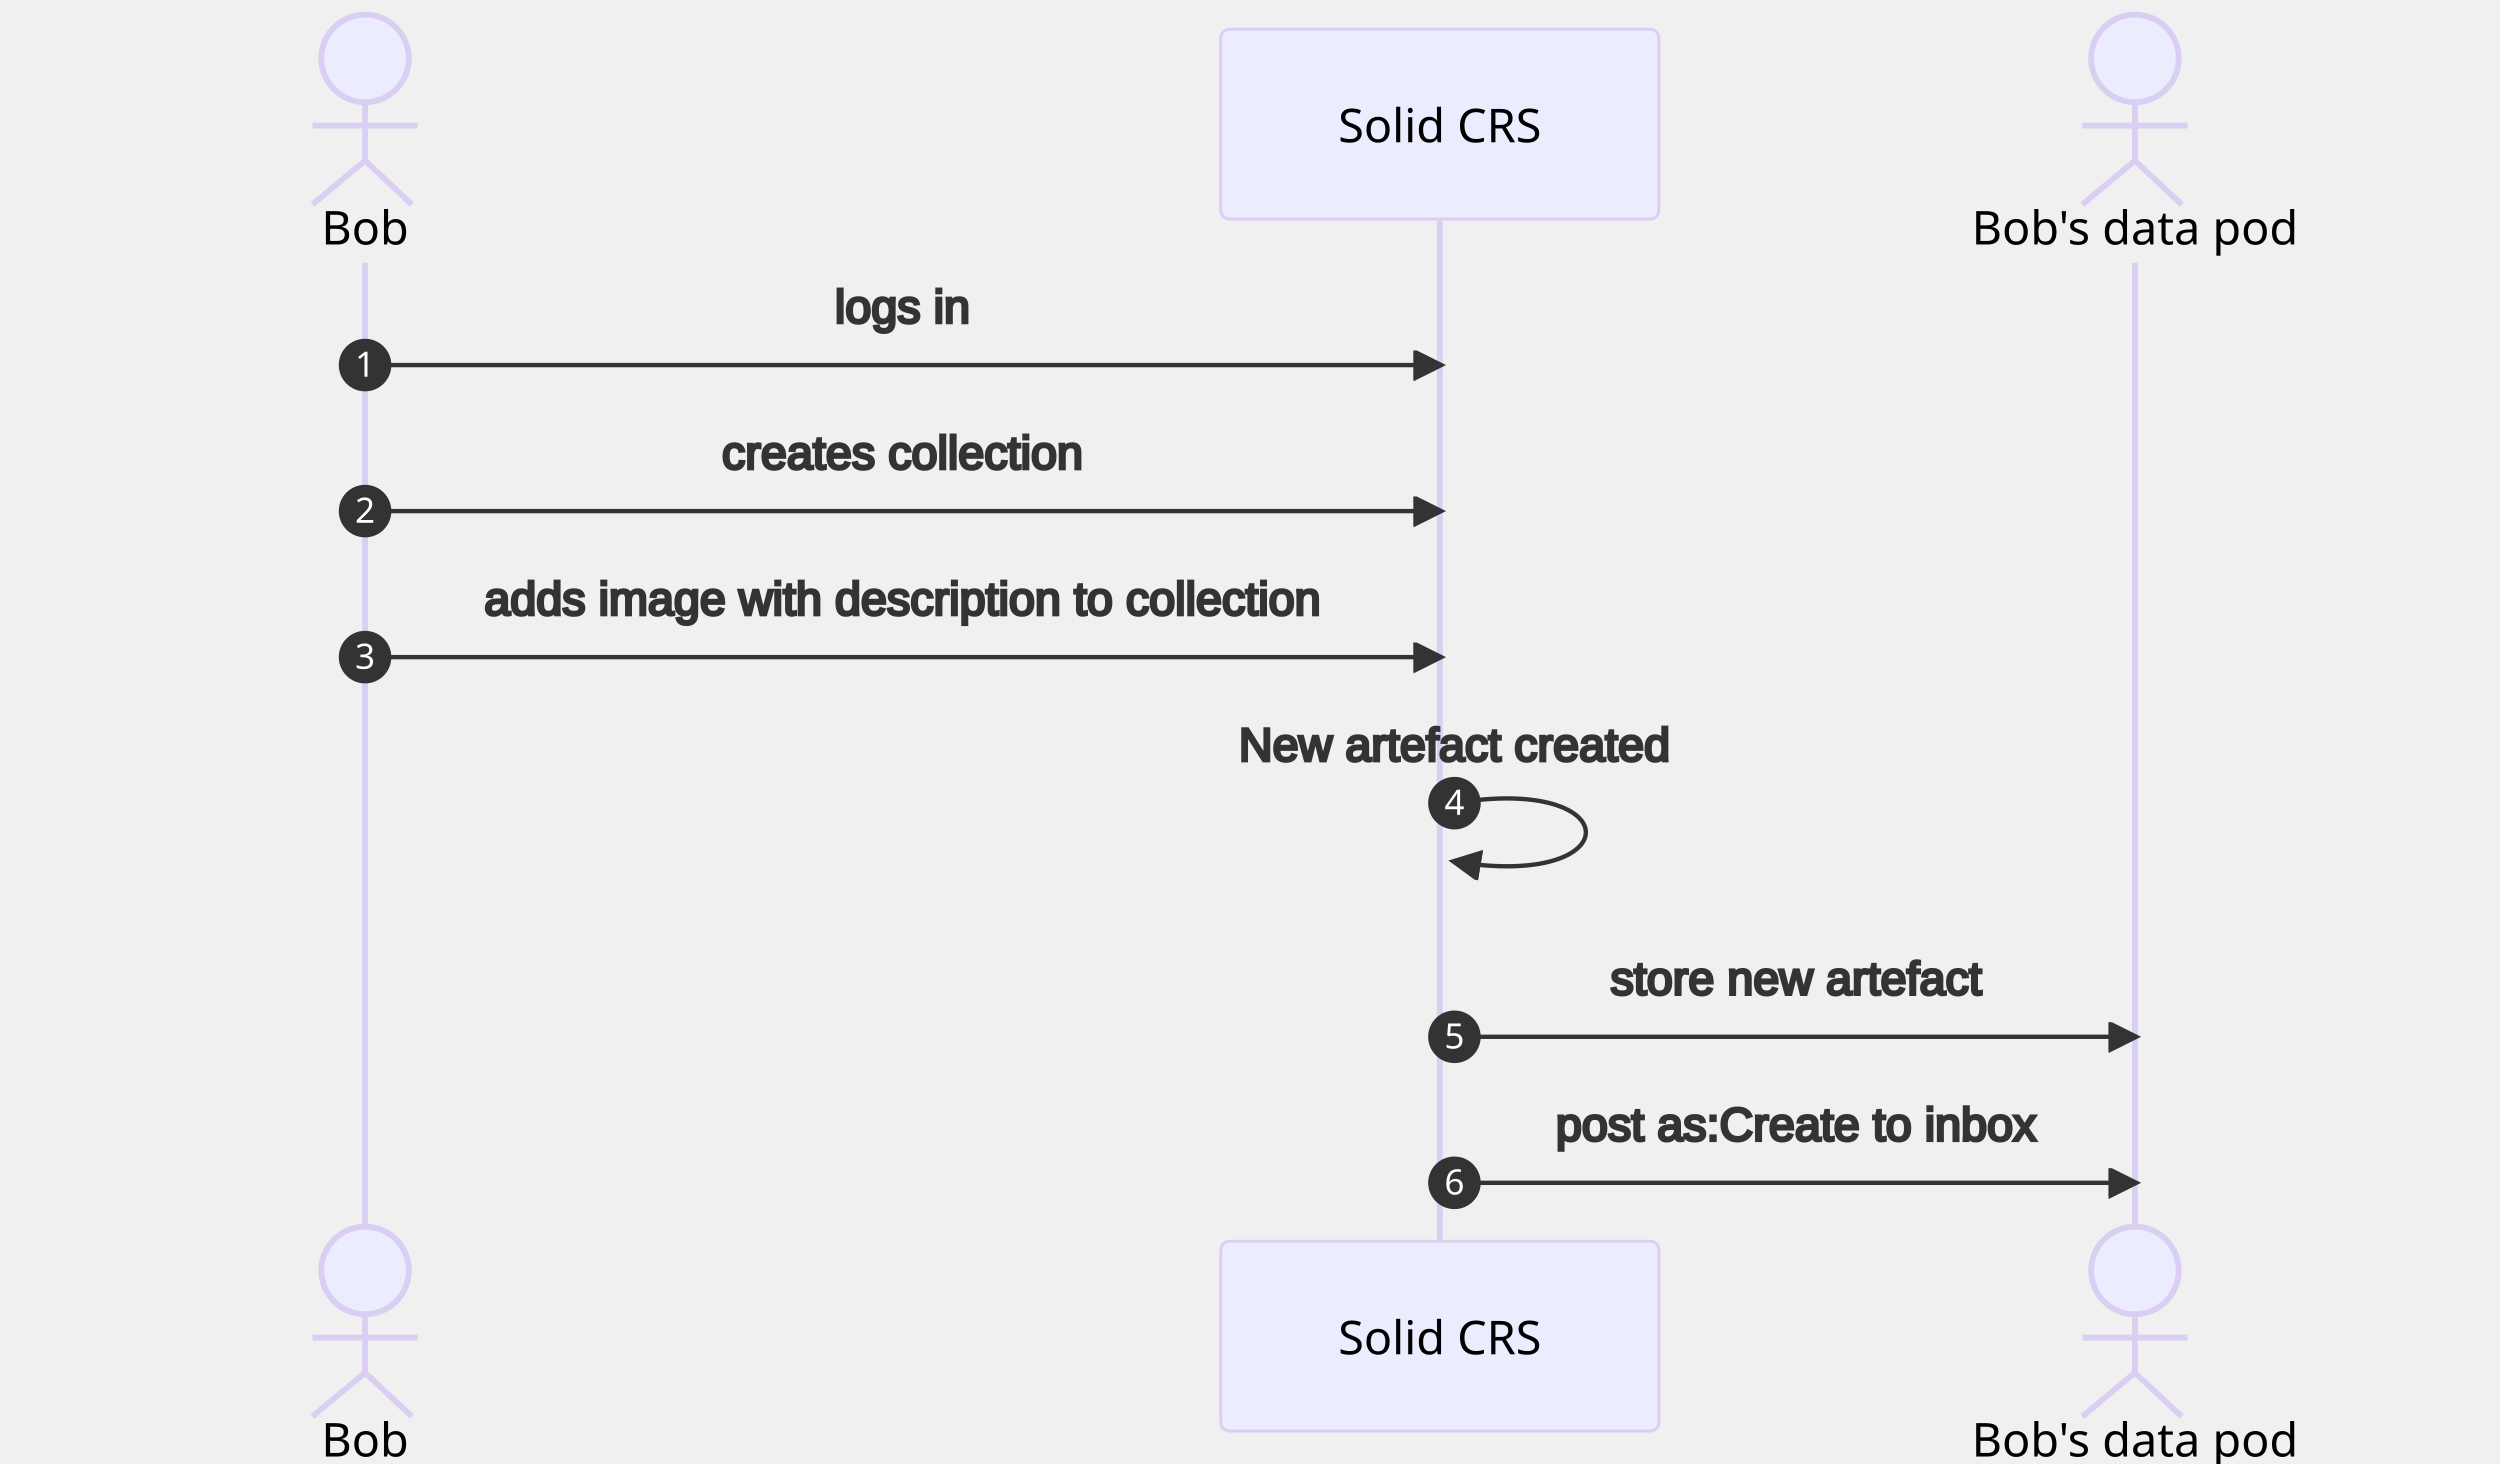
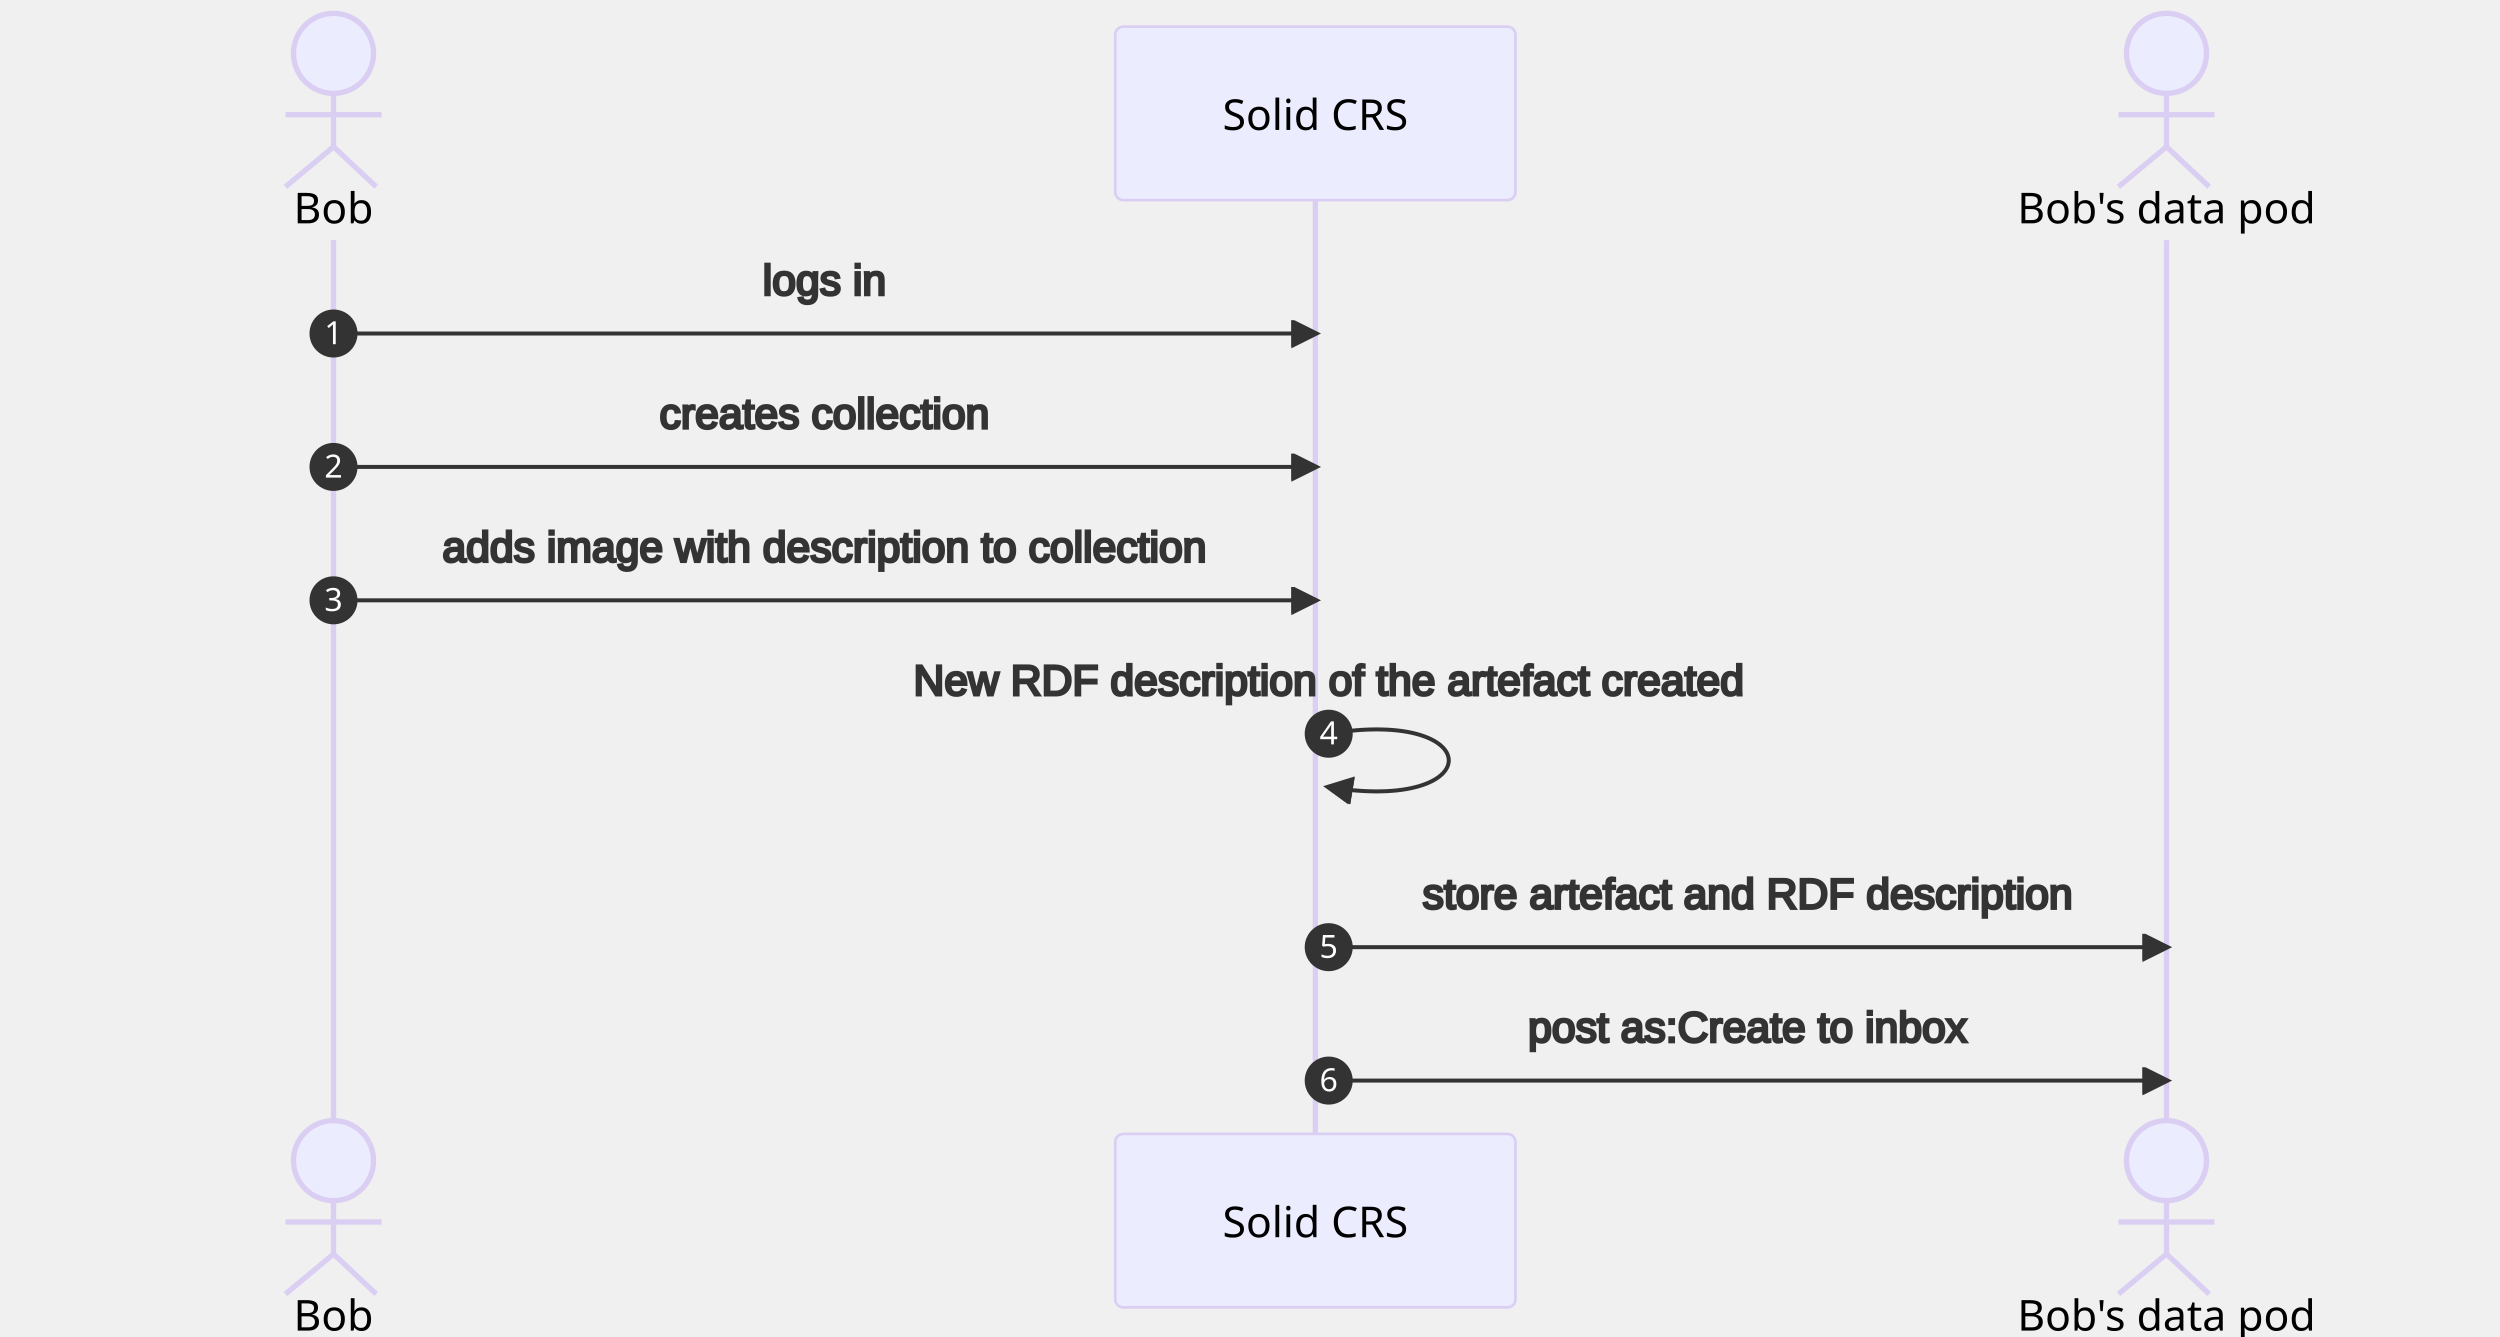
- <svg xmlns="http://www.w3.org/2000/svg" id="graph-div" width="100%" height="501" style="max-width: 856px;" viewBox="-50 -10 856 501">
+ <svg xmlns="http://www.w3.org/2000/svg" id="graph-div" width="100%" height="501" style="max-width: 937px;" viewBox="-50 -10 937 501">
  <style>#graph-div {font-family:"trebuchet ms",verdana,arial,sans-serif;font-size:16px;fill:#333;}#graph-div .error-icon{fill:#552222;}#graph-div .error-text{fill:#552222;stroke:#552222;}#graph-div .edge-thickness-normal{stroke-width:2px;}#graph-div .edge-thickness-thick{stroke-width:3.5px;}#graph-div .edge-pattern-solid{stroke-dasharray:0;}#graph-div .edge-pattern-dashed{stroke-dasharray:3;}#graph-div .edge-pattern-dotted{stroke-dasharray:2;}#graph-div .marker{fill:#333333;stroke:#333333;}#graph-div .marker.cross{stroke:#333333;}#graph-div svg{font-family:"trebuchet ms",verdana,arial,sans-serif;font-size:16px;}#graph-div .actor{stroke:hsl(259.626, 59.777%, 87.902%);fill:#ECECFF;}#graph-div text.actor&gt;tspan{fill:black;stroke:none;}#graph-div .actor-line{stroke:grey;}#graph-div .messageLine0{stroke-width:1.5;stroke-dasharray:none;stroke:#333;}#graph-div .messageLine1{stroke-width:1.5;stroke-dasharray:2,2;stroke:#333;}#graph-div #arrowhead path{fill:#333;stroke:#333;}#graph-div .sequenceNumber{fill:white;}#graph-div #sequencenumber{fill:#333;}#graph-div #crosshead path{fill:#333;stroke:#333;}#graph-div .messageText{fill:#333;stroke:#333;}#graph-div .labelBox{stroke:hsl(259.626, 59.777%, 87.902%);fill:#ECECFF;}#graph-div .labelText,#graph-div .labelText&gt;tspan{fill:black;stroke:none;}#graph-div .loopText,#graph-div .loopText&gt;tspan{fill:black;stroke:none;}#graph-div .loopLine{stroke-width:2px;stroke-dasharray:2,2;stroke:hsl(259.626, 59.777%, 87.902%);fill:hsl(259.626, 59.777%, 87.902%);}#graph-div .note{stroke:#aaaa33;fill:#fff5ad;}#graph-div .noteText,#graph-div .noteText&gt;tspan{fill:black;stroke:none;}#graph-div .activation0{fill:#f4f4f4;stroke:#666;}#graph-div .activation1{fill:#f4f4f4;stroke:#666;}#graph-div .activation2{fill:#f4f4f4;stroke:#666;}#graph-div .actorPopupMenu{position:absolute;}#graph-div .actorPopupMenuPanel{position:absolute;fill:#ECECFF;box-shadow:0px 8px 16px 0px rgba(0,0,0,0.2);filter:drop-shadow(3px 5px 2px rgb(0 0 0 / 0.4));}#graph-div .actor-man line{stroke:hsl(259.626, 59.777%, 87.902%);fill:#ECECFF;}#graph-div .actor-man circle,#graph-div line{stroke:hsl(259.626, 59.777%, 87.902%);fill:#ECECFF;stroke-width:2px;}#graph-div :root{--mermaid-font-family:"trebuchet ms",verdana,arial,sans-serif;}</style>
  <g />
  <defs>
    <symbol id="computer" width="24" height="24">
      <path transform="scale(.5)" d="M2 2v13h20v-13h-20zm18 11h-16v-9h16v9zm-10.228 6l.466-1h3.524l.467 1h-4.457zm14.228 3h-24l2-6h2.104l-1.33 4h18.45l-1.297-4h2.073l2 6zm-5-10h-14v-7h14v7z" />
    </symbol>
  </defs>
  <defs>
    <symbol id="database" fill-rule="evenodd" clip-rule="evenodd">
      <path transform="scale(.5)" d="M12.258.001l.256.004.255.005.253.008.251.01.249.012.247.015.246.016.242.019.241.02.239.023.236.024.233.027.231.028.229.031.225.032.223.034.22.036.217.038.214.04.211.041.208.043.205.045.201.046.198.048.194.05.191.051.187.053.183.054.18.056.175.057.172.059.168.06.163.061.16.063.155.064.15.066.074.033.073.033.071.034.07.034.069.035.068.035.067.035.066.035.064.036.064.036.062.036.06.036.06.037.058.037.058.037.055.038.055.038.053.038.052.038.051.039.05.039.048.039.047.039.045.04.044.04.043.04.041.04.04.041.039.041.037.041.036.041.034.041.033.042.032.042.03.042.029.042.027.042.026.043.024.043.023.043.021.043.02.043.018.044.017.043.015.044.013.044.012.044.011.045.009.044.007.045.006.045.004.045.002.045.001.045v17l-.001.045-.002.045-.004.045-.006.045-.007.045-.009.044-.011.045-.012.044-.013.044-.015.044-.017.043-.018.044-.02.043-.021.043-.023.043-.024.043-.026.043-.027.042-.029.042-.03.042-.032.042-.033.042-.034.041-.036.041-.037.041-.039.041-.04.041-.041.04-.043.04-.044.04-.045.04-.047.039-.048.039-.05.039-.051.039-.052.038-.053.038-.055.038-.055.038-.058.037-.058.037-.06.037-.06.036-.062.036-.064.036-.064.036-.066.035-.067.035-.068.035-.069.035-.07.034-.071.034-.073.033-.074.033-.15.066-.155.064-.16.063-.163.061-.168.06-.172.059-.175.057-.18.056-.183.054-.187.053-.191.051-.194.05-.198.048-.201.046-.205.045-.208.043-.211.041-.214.04-.217.038-.22.036-.223.034-.225.032-.229.031-.231.028-.233.027-.236.024-.239.023-.241.02-.242.019-.246.016-.247.015-.249.012-.251.01-.253.008-.255.005-.256.004-.258.001-.258-.001-.256-.004-.255-.005-.253-.008-.251-.01-.249-.012-.247-.015-.245-.016-.243-.019-.241-.02-.238-.023-.236-.024-.234-.027-.231-.028-.228-.031-.226-.032-.223-.034-.22-.036-.217-.038-.214-.04-.211-.041-.208-.043-.204-.045-.201-.046-.198-.048-.195-.05-.19-.051-.187-.053-.184-.054-.179-.056-.176-.057-.172-.059-.167-.06-.164-.061-.159-.063-.155-.064-.151-.066-.074-.033-.072-.033-.072-.034-.07-.034-.069-.035-.068-.035-.067-.035-.066-.035-.064-.036-.063-.036-.062-.036-.061-.036-.06-.037-.058-.037-.057-.037-.056-.038-.055-.038-.053-.038-.052-.038-.051-.039-.049-.039-.049-.039-.046-.039-.046-.04-.044-.04-.043-.04-.041-.04-.04-.041-.039-.041-.037-.041-.036-.041-.034-.041-.033-.042-.032-.042-.03-.042-.029-.042-.027-.042-.026-.043-.024-.043-.023-.043-.021-.043-.02-.043-.018-.044-.017-.043-.015-.044-.013-.044-.012-.044-.011-.045-.009-.044-.007-.045-.006-.045-.004-.045-.002-.045-.001-.045v-17l.001-.045.002-.045.004-.045.006-.045.007-.045.009-.044.011-.045.012-.044.013-.044.015-.044.017-.043.018-.044.02-.043.021-.043.023-.043.024-.043.026-.043.027-.042.029-.042.03-.042.032-.042.033-.042.034-.041.036-.041.037-.041.039-.041.04-.041.041-.04.043-.04.044-.04.046-.04.046-.039.049-.039.049-.039.051-.039.052-.038.053-.038.055-.038.056-.038.057-.037.058-.037.06-.037.061-.036.062-.036.063-.036.064-.036.066-.035.067-.035.068-.035.069-.035.07-.034.072-.034.072-.033.074-.033.151-.066.155-.064.159-.063.164-.061.167-.06.172-.059.176-.057.179-.056.184-.054.187-.053.19-.051.195-.05.198-.048.201-.046.204-.045.208-.043.211-.041.214-.04.217-.038.22-.036.223-.034.226-.032.228-.031.231-.028.234-.027.236-.024.238-.023.241-.02.243-.019.245-.016.247-.015.249-.012.251-.01.253-.008.255-.005.256-.004.258-.001.258.001zm-9.258 20.499v.01l.001.021.003.021.004.022.005.021.006.022.007.022.009.023.01.022.011.023.012.023.013.023.015.023.016.024.017.023.018.024.019.024.021.024.022.025.023.024.024.025.052.049.056.05.061.051.066.051.07.051.075.051.079.052.084.052.088.052.092.052.097.052.102.051.105.052.11.052.114.051.119.051.123.051.127.05.131.05.135.05.139.048.144.049.147.047.152.047.155.047.16.045.163.045.167.043.171.043.176.041.178.041.183.039.187.039.19.037.194.035.197.035.202.033.204.031.209.03.212.029.216.027.219.025.222.024.226.021.23.02.233.018.236.016.24.015.243.012.246.01.249.008.253.005.256.004.259.001.26-.001.257-.004.254-.005.25-.008.247-.011.244-.012.241-.014.237-.016.233-.018.231-.021.226-.021.224-.024.22-.026.216-.027.212-.028.21-.031.205-.031.202-.034.198-.034.194-.036.191-.037.187-.039.183-.04.179-.04.175-.042.172-.043.168-.044.163-.045.16-.046.155-.046.152-.047.148-.048.143-.049.139-.049.136-.05.131-.05.126-.05.123-.051.118-.052.114-.051.11-.052.106-.052.101-.052.096-.052.092-.052.088-.053.083-.051.079-.052.074-.052.07-.051.065-.051.06-.051.056-.05.051-.05.023-.024.023-.025.021-.024.02-.024.019-.024.018-.024.017-.024.015-.023.014-.024.013-.023.012-.023.01-.023.01-.022.008-.022.006-.022.006-.022.004-.022.004-.021.001-.021.001-.021v-4.127l-.077.055-.08.053-.083.054-.085.053-.087.052-.09.052-.093.051-.095.05-.097.05-.1.049-.102.049-.105.048-.106.047-.109.047-.111.046-.114.045-.115.045-.118.044-.12.043-.122.042-.124.042-.126.041-.128.04-.13.04-.132.038-.134.038-.135.037-.138.037-.139.035-.142.035-.143.034-.144.033-.147.032-.148.031-.15.03-.151.03-.153.029-.154.027-.156.027-.158.026-.159.025-.161.024-.162.023-.163.022-.165.021-.166.02-.167.019-.169.018-.169.017-.171.016-.173.015-.173.014-.175.013-.175.012-.177.011-.178.01-.179.008-.179.008-.181.006-.182.005-.182.004-.184.003-.184.002h-.37l-.184-.002-.184-.003-.182-.004-.182-.005-.181-.006-.179-.008-.179-.008-.178-.01-.176-.011-.176-.012-.175-.013-.173-.014-.172-.015-.171-.016-.17-.017-.169-.018-.167-.019-.166-.02-.165-.021-.163-.022-.162-.023-.161-.024-.159-.025-.157-.026-.156-.027-.155-.027-.153-.029-.151-.03-.15-.03-.148-.031-.146-.032-.145-.033-.143-.034-.141-.035-.14-.035-.137-.037-.136-.037-.134-.038-.132-.038-.13-.04-.128-.04-.126-.041-.124-.042-.122-.042-.12-.044-.117-.043-.116-.045-.113-.045-.112-.046-.109-.047-.106-.047-.105-.048-.102-.049-.1-.049-.097-.05-.095-.05-.093-.052-.09-.051-.087-.052-.085-.053-.083-.054-.08-.054-.077-.054v4.127zm0-5.654v.011l.001.021.003.021.004.021.005.022.006.022.007.022.009.022.01.022.011.023.012.023.013.023.015.024.016.023.017.024.018.024.019.024.021.024.022.024.023.025.024.024.052.05.056.05.061.05.066.051.07.051.075.052.079.051.084.052.088.052.092.052.097.052.102.052.105.052.11.051.114.051.119.052.123.05.127.051.131.05.135.049.139.049.144.048.147.048.152.047.155.046.16.045.163.045.167.044.171.042.176.042.178.04.183.04.187.038.19.037.194.036.197.034.202.033.204.032.209.03.212.028.216.027.219.025.222.024.226.022.23.02.233.018.236.016.24.014.243.012.246.01.249.008.253.006.256.003.259.001.26-.001.257-.003.254-.006.25-.008.247-.01.244-.012.241-.015.237-.016.233-.018.231-.02.226-.022.224-.024.22-.025.216-.027.212-.029.21-.03.205-.032.202-.033.198-.035.194-.036.191-.037.187-.039.183-.039.179-.041.175-.042.172-.043.168-.044.163-.045.16-.045.155-.047.152-.047.148-.048.143-.048.139-.05.136-.049.131-.05.126-.051.123-.051.118-.051.114-.052.11-.052.106-.052.101-.052.096-.052.092-.052.088-.052.083-.052.079-.052.074-.051.07-.052.065-.051.06-.05.056-.051.051-.049.023-.025.023-.024.021-.025.02-.024.019-.024.018-.024.017-.024.015-.023.014-.023.013-.024.012-.022.01-.023.01-.023.008-.022.006-.022.006-.022.004-.021.004-.022.001-.021.001-.021v-4.139l-.077.054-.08.054-.083.054-.085.052-.087.053-.09.051-.093.051-.095.051-.097.05-.1.049-.102.049-.105.048-.106.047-.109.047-.111.046-.114.045-.115.044-.118.044-.12.044-.122.042-.124.042-.126.041-.128.04-.13.039-.132.039-.134.038-.135.037-.138.036-.139.036-.142.035-.143.033-.144.033-.147.033-.148.031-.15.03-.151.03-.153.028-.154.028-.156.027-.158.026-.159.025-.161.024-.162.023-.163.022-.165.021-.166.02-.167.019-.169.018-.169.017-.171.016-.173.015-.173.014-.175.013-.175.012-.177.011-.178.009-.179.009-.179.007-.181.007-.182.005-.182.004-.184.003-.184.002h-.37l-.184-.002-.184-.003-.182-.004-.182-.005-.181-.007-.179-.007-.179-.009-.178-.009-.176-.011-.176-.012-.175-.013-.173-.014-.172-.015-.171-.016-.17-.017-.169-.018-.167-.019-.166-.02-.165-.021-.163-.022-.162-.023-.161-.024-.159-.025-.157-.026-.156-.027-.155-.028-.153-.028-.151-.03-.15-.03-.148-.031-.146-.033-.145-.033-.143-.033-.141-.035-.14-.036-.137-.036-.136-.037-.134-.038-.132-.039-.13-.039-.128-.04-.126-.041-.124-.042-.122-.043-.12-.043-.117-.044-.116-.044-.113-.046-.112-.046-.109-.046-.106-.047-.105-.048-.102-.049-.1-.049-.097-.05-.095-.051-.093-.051-.09-.051-.087-.053-.085-.052-.083-.054-.08-.054-.077-.054v4.139zm0-5.666v.011l.001.02.003.022.004.021.005.022.006.021.007.022.009.023.01.022.011.023.012.023.013.023.015.023.016.024.017.024.018.023.019.024.021.025.022.024.023.024.024.025.052.05.056.05.061.05.066.051.07.051.075.052.079.051.084.052.088.052.092.052.097.052.102.052.105.051.11.052.114.051.119.051.123.051.127.05.131.05.135.05.139.049.144.048.147.048.152.047.155.046.16.045.163.045.167.043.171.043.176.042.178.04.183.04.187.038.19.037.194.036.197.034.202.033.204.032.209.03.212.028.216.027.219.025.222.024.226.021.23.02.233.018.236.017.24.014.243.012.246.01.249.008.253.006.256.003.259.001.26-.001.257-.003.254-.006.25-.008.247-.01.244-.013.241-.014.237-.016.233-.018.231-.02.226-.022.224-.024.22-.025.216-.027.212-.029.21-.03.205-.032.202-.033.198-.035.194-.036.191-.037.187-.039.183-.039.179-.041.175-.042.172-.043.168-.044.163-.045.16-.045.155-.047.152-.047.148-.048.143-.049.139-.049.136-.049.131-.051.126-.05.123-.051.118-.052.114-.051.11-.052.106-.052.101-.052.096-.052.092-.052.088-.052.083-.052.079-.052.074-.052.07-.051.065-.051.06-.051.056-.05.051-.049.023-.025.023-.025.021-.024.02-.024.019-.024.018-.024.017-.024.015-.023.014-.024.013-.023.012-.023.01-.022.01-.023.008-.022.006-.022.006-.022.004-.022.004-.021.001-.021.001-.021v-4.153l-.077.054-.08.054-.083.053-.085.053-.087.053-.09.051-.093.051-.095.051-.097.05-.1.049-.102.048-.105.048-.106.048-.109.046-.111.046-.114.046-.115.044-.118.044-.12.043-.122.043-.124.042-.126.041-.128.04-.13.039-.132.039-.134.038-.135.037-.138.036-.139.036-.142.034-.143.034-.144.033-.147.032-.148.032-.15.03-.151.03-.153.028-.154.028-.156.027-.158.026-.159.024-.161.024-.162.023-.163.023-.165.021-.166.02-.167.019-.169.018-.169.017-.171.016-.173.015-.173.014-.175.013-.175.012-.177.01-.178.01-.179.009-.179.007-.181.006-.182.006-.182.004-.184.003-.184.001-.185.001-.185-.001-.184-.001-.184-.003-.182-.004-.182-.006-.181-.006-.179-.007-.179-.009-.178-.01-.176-.01-.176-.012-.175-.013-.173-.014-.172-.015-.171-.016-.17-.017-.169-.018-.167-.019-.166-.02-.165-.021-.163-.023-.162-.023-.161-.024-.159-.024-.157-.026-.156-.027-.155-.028-.153-.028-.151-.03-.15-.03-.148-.032-.146-.032-.145-.033-.143-.034-.141-.034-.14-.036-.137-.036-.136-.037-.134-.038-.132-.039-.13-.039-.128-.041-.126-.041-.124-.041-.122-.043-.12-.043-.117-.044-.116-.044-.113-.046-.112-.046-.109-.046-.106-.048-.105-.048-.102-.048-.1-.05-.097-.049-.095-.051-.093-.051-.09-.052-.087-.052-.085-.053-.083-.053-.08-.054-.077-.054v4.153zm8.74-8.179l-.257.004-.254.005-.25.008-.247.011-.244.012-.241.014-.237.016-.233.018-.231.021-.226.022-.224.023-.22.026-.216.027-.212.028-.21.031-.205.032-.202.033-.198.034-.194.036-.191.038-.187.038-.183.04-.179.041-.175.042-.172.043-.168.043-.163.045-.16.046-.155.046-.152.048-.148.048-.143.048-.139.049-.136.05-.131.05-.126.051-.123.051-.118.051-.114.052-.11.052-.106.052-.101.052-.096.052-.092.052-.088.052-.083.052-.079.052-.074.051-.07.052-.065.051-.06.05-.056.05-.051.05-.023.025-.023.024-.021.024-.02.025-.019.024-.018.024-.017.023-.015.024-.014.023-.013.023-.012.023-.01.023-.01.022-.008.022-.006.023-.006.021-.004.022-.004.021-.001.021-.001.021.001.021.001.021.004.021.004.022.006.021.006.023.008.022.01.022.01.023.012.023.013.023.014.023.015.024.017.023.018.024.019.024.02.025.021.024.023.024.023.025.051.05.056.05.06.05.065.051.07.052.074.051.079.052.083.052.088.052.092.052.096.052.101.052.106.052.11.052.114.052.118.051.123.051.126.051.131.05.136.05.139.049.143.048.148.048.152.048.155.046.16.046.163.045.168.043.172.043.175.042.179.041.183.04.187.038.191.038.194.036.198.034.202.033.205.032.21.031.212.028.216.027.22.026.224.023.226.022.231.021.233.018.237.016.241.014.244.012.247.011.25.008.254.005.257.004.26.001.26-.001.257-.004.254-.005.25-.008.247-.011.244-.012.241-.014.237-.016.233-.018.231-.021.226-.022.224-.023.22-.026.216-.027.212-.028.21-.031.205-.032.202-.033.198-.034.194-.036.191-.038.187-.038.183-.04.179-.041.175-.042.172-.043.168-.043.163-.045.16-.046.155-.046.152-.048.148-.048.143-.048.139-.049.136-.05.131-.05.126-.051.123-.051.118-.051.114-.052.11-.052.106-.052.101-.052.096-.052.092-.052.088-.052.083-.052.079-.052.074-.051.07-.052.065-.051.06-.05.056-.05.051-.05.023-.025.023-.024.021-.024.02-.025.019-.024.018-.024.017-.023.015-.024.014-.023.013-.023.012-.023.01-.023.01-.022.008-.022.006-.023.006-.021.004-.022.004-.021.001-.021.001-.021-.001-.021-.001-.021-.004-.021-.004-.022-.006-.021-.006-.023-.008-.022-.01-.022-.01-.023-.012-.023-.013-.023-.014-.023-.015-.024-.017-.023-.018-.024-.019-.024-.02-.025-.021-.024-.023-.024-.023-.025-.051-.05-.056-.05-.06-.05-.065-.051-.07-.052-.074-.051-.079-.052-.083-.052-.088-.052-.092-.052-.096-.052-.101-.052-.106-.052-.11-.052-.114-.052-.118-.051-.123-.051-.126-.051-.131-.05-.136-.05-.139-.049-.143-.048-.148-.048-.152-.048-.155-.046-.16-.046-.163-.045-.168-.043-.172-.043-.175-.042-.179-.041-.183-.04-.187-.038-.191-.038-.194-.036-.198-.034-.202-.033-.205-.032-.21-.031-.212-.028-.216-.027-.22-.026-.224-.023-.226-.022-.231-.021-.233-.018-.237-.016-.241-.014-.244-.012-.247-.011-.25-.008-.254-.005-.257-.004-.26-.001-.26.001z" />
    </symbol>
  </defs>
  <defs>
    <symbol id="clock" width="24" height="24">
      <path transform="scale(.5)" d="M12 2c5.514 0 10 4.486 10 10s-4.486 10-10 10-10-4.486-10-10 4.486-10 10-10zm0-2c-6.627 0-12 5.373-12 12s5.373 12 12 12 12-5.373 12-12-5.373-12-12-12zm5.848 12.459c.202.038.202.333.001.372-1.907.361-6.045 1.111-6.547 1.111-.719 0-1.301-.582-1.301-1.301 0-.512.77-5.447 1.125-7.445.034-.192.312-.181.343.014l.985 6.238 5.394 1.011z" />
    </symbol>
  </defs>
-   <line id="actor182" x1="75" y1="80" x2="75" y2="435" class="200" stroke-width="0.5px" stroke="#999" />
+   <line id="actor18" x1="75" y1="80" x2="75" y2="435" class="200" stroke-width="0.5px" stroke="#999" />
  <g class="actor-man">
-     <line id="actor-man-torso182" x1="75" y1="25" x2="75" y2="45" />
-     <line id="actor-man-arms182" x1="57" y1="33" x2="93" y2="33" />
+     <line id="actor-man-torso18" x1="75" y1="25" x2="75" y2="45" />
+     <line id="actor-man-arms18" x1="57" y1="33" x2="93" y2="33" />
    <line x1="57" y1="60" x2="75" y2="45" />
    <line x1="75" y1="45" x2="91" y2="60" />
    <circle cx="75" cy="10" r="15" width="150" height="65" />
    <text x="75" y="67.5" style="text-anchor: middle; font-weight: 400; font-family: &quot;Open-Sans&quot;, &quot;sans-serif&quot;;" dominant-baseline="central" alignment-baseline="central" class="actor">
      <tspan x="75" dy="0">Bob</tspan>
    </text>
  </g>
  <g>
-     <line id="actor183" x1="443" y1="5" x2="443" y2="435" class="200" stroke-width="0.5px" stroke="#999" />
-     <g id="root-183">
+     <line id="actor19" x1="443" y1="5" x2="443" y2="435" class="200" stroke-width="0.5px" stroke="#999" />
+     <g id="root-19">
      <rect x="368" y="0" fill="#eaeaea" stroke="#666" width="150" height="65" rx="3" ry="3" class="actor" />
      <text x="443" y="32.5" style="text-anchor: middle; font-weight: 400; font-family: &quot;Open-Sans&quot;, &quot;sans-serif&quot;;" dominant-baseline="central" alignment-baseline="central" class="actor">
        <tspan x="443" dy="0">Solid CRS</tspan>
      </text>
    </g>
  </g>
-   <line id="actor184" x1="681" y1="80" x2="681" y2="435" class="200" stroke-width="0.5px" stroke="#999" />
+   <line id="actor20" x1="762" y1="80" x2="762" y2="435" class="200" stroke-width="0.5px" stroke="#999" />
  <g class="actor-man">
-     <line id="actor-man-torso184" x1="681" y1="25" x2="681" y2="45" />
-     <line id="actor-man-arms184" x1="663" y1="33" x2="699" y2="33" />
-     <line x1="663" y1="60" x2="681" y2="45" />
-     <line x1="681" y1="45" x2="697" y2="60" />
-     <circle cx="681" cy="10" r="15" width="150" height="65" />
-     <text x="681" y="67.5" style="text-anchor: middle; font-weight: 400; font-family: &quot;Open-Sans&quot;, &quot;sans-serif&quot;;" dominant-baseline="central" alignment-baseline="central" class="actor">
-       <tspan x="681" dy="0">Bob's data pod</tspan>
+     <line id="actor-man-torso20" x1="762" y1="25" x2="762" y2="45" />
+     <line id="actor-man-arms20" x1="744" y1="33" x2="780" y2="33" />
+     <line x1="744" y1="60" x2="762" y2="45" />
+     <line x1="762" y1="45" x2="778" y2="60" />
+     <circle cx="762" cy="10" r="15" width="150" height="65" />
+     <text x="762" y="67.5" style="text-anchor: middle; font-weight: 400; font-family: &quot;Open-Sans&quot;, &quot;sans-serif&quot;;" dominant-baseline="central" alignment-baseline="central" class="actor">
+       <tspan x="762" dy="0">Bob's data pod</tspan>
    </text>
  </g>
  <defs>
    <marker id="arrowhead" refX="9" refY="5" markerUnits="userSpaceOnUse" markerWidth="12" markerHeight="12" orient="auto">
      <path d="M 0 0 L 10 5 L 0 10 z" />
    </marker>
  </defs>
  <defs>
    <marker id="crosshead" markerWidth="15" markerHeight="8" orient="auto" refX="16" refY="4">
      <path fill="black" stroke="#000000" style="stroke-dasharray: 0px, 0px;" stroke-width="1px" d="M 9,2 V 6 L16,4 Z" />
      <path fill="none" stroke="#000000" style="stroke-dasharray: 0px, 0px;" stroke-width="1px" d="M 0,1 L 6,7 M 6,1 L 0,7" />
    </marker>
  </defs>
  <defs>
    <marker id="filled-head" refX="18" refY="7" markerWidth="20" markerHeight="28" orient="auto">
      <path d="M 18,7 L9,13 L14,7 L9,1 Z" />
    </marker>
  </defs>
  <defs>
    <marker id="sequencenumber" refX="15" refY="15" markerWidth="60" markerHeight="40" orient="auto">
      <circle cx="15" cy="15" r="6" />
    </marker>
  </defs>
  <text x="259" y="80" text-anchor="middle" dominant-baseline="middle" alignment-baseline="middle" style="font-family: &quot;trebuchet ms&quot;, verdana, arial, sans-serif; font-weight: 400;" class="messageText" dy="1em">logs in</text>
  <line x1="75" y1="115" x2="443" y2="115" class="messageLine0" stroke-width="2" stroke="none" style="fill: none;" marker-end="url(#arrowhead)" marker-start="url(#sequencenumber)" />
  <text x="75" y="119" font-family="sans-serif" font-size="12px" text-anchor="middle" textLength="16px" class="sequenceNumber">1</text>
  <text x="259" y="130" text-anchor="middle" dominant-baseline="middle" alignment-baseline="middle" style="font-family: &quot;trebuchet ms&quot;, verdana, arial, sans-serif; font-weight: 400;" class="messageText" dy="1em">creates collection</text>
  <line x1="75" y1="165" x2="443" y2="165" class="messageLine0" stroke-width="2" stroke="none" style="fill: none;" marker-end="url(#arrowhead)" marker-start="url(#sequencenumber)" />
  <text x="75" y="169" font-family="sans-serif" font-size="12px" text-anchor="middle" textLength="16px" class="sequenceNumber">2</text>
  <text x="259" y="180" text-anchor="middle" dominant-baseline="middle" alignment-baseline="middle" style="font-family: &quot;trebuchet ms&quot;, verdana, arial, sans-serif; font-weight: 400;" class="messageText" dy="1em">adds image with description to collection</text>
  <line x1="75" y1="215" x2="443" y2="215" class="messageLine0" stroke-width="2" stroke="none" style="fill: none;" marker-end="url(#arrowhead)" marker-start="url(#sequencenumber)" />
  <text x="75" y="219" font-family="sans-serif" font-size="12px" text-anchor="middle" textLength="16px" class="sequenceNumber">3</text>
  <g />
-   <text x="448" y="230" text-anchor="middle" dominant-baseline="middle" alignment-baseline="middle" style="font-family: &quot;trebuchet ms&quot;, verdana, arial, sans-serif; font-weight: 400;" class="messageText" dy="1em">New artefact created</text>
+   <text x="448" y="230" text-anchor="middle" dominant-baseline="middle" alignment-baseline="middle" style="font-family: &quot;trebuchet ms&quot;, verdana, arial, sans-serif; font-weight: 400;" class="messageText" dy="1em">New RDF description of the artefact created</text>
  <path d="M 448,265 C 508,255 508,295 448,285" class="messageLine0" stroke-width="2" stroke="none" style="fill: none;" marker-end="url(#arrowhead)" marker-start="url(#sequencenumber)" />
  <text x="448" y="269" font-family="sans-serif" font-size="12px" text-anchor="middle" textLength="16px" class="sequenceNumber">4</text>
-   <text x="565" y="310" text-anchor="middle" dominant-baseline="middle" alignment-baseline="middle" style="font-family: &quot;trebuchet ms&quot;, verdana, arial, sans-serif; font-weight: 400;" class="messageText" dy="1em">store new artefact</text>
-   <line x1="448" y1="345" x2="681" y2="345" class="messageLine0" stroke-width="2" stroke="none" style="fill: none;" marker-end="url(#arrowhead)" marker-start="url(#sequencenumber)" />
+   <text x="605" y="310" text-anchor="middle" dominant-baseline="middle" alignment-baseline="middle" style="font-family: &quot;trebuchet ms&quot;, verdana, arial, sans-serif; font-weight: 400;" class="messageText" dy="1em">store artefact and RDF description</text>
+   <line x1="448" y1="345" x2="762" y2="345" class="messageLine0" stroke-width="2" stroke="none" style="fill: none;" marker-end="url(#arrowhead)" marker-start="url(#sequencenumber)" />
  <text x="448" y="349" font-family="sans-serif" font-size="12px" text-anchor="middle" textLength="16px" class="sequenceNumber">5</text>
-   <text x="565" y="360" text-anchor="middle" dominant-baseline="middle" alignment-baseline="middle" style="font-family: &quot;trebuchet ms&quot;, verdana, arial, sans-serif; font-weight: 400;" class="messageText" dy="1em">post as:Create to inbox</text>
-   <line x1="448" y1="395" x2="681" y2="395" class="messageLine0" stroke-width="2" stroke="none" style="fill: none;" marker-end="url(#arrowhead)" marker-start="url(#sequencenumber)" />
+   <text x="605" y="360" text-anchor="middle" dominant-baseline="middle" alignment-baseline="middle" style="font-family: &quot;trebuchet ms&quot;, verdana, arial, sans-serif; font-weight: 400;" class="messageText" dy="1em">post as:Create to inbox</text>
+   <line x1="448" y1="395" x2="762" y2="395" class="messageLine0" stroke-width="2" stroke="none" style="fill: none;" marker-end="url(#arrowhead)" marker-start="url(#sequencenumber)" />
  <text x="448" y="399" font-family="sans-serif" font-size="12px" text-anchor="middle" textLength="16px" class="sequenceNumber">6</text>
  <g class="actor-man">
-     <line id="actor-man-torso184" x1="75" y1="440" x2="75" y2="460" />
-     <line id="actor-man-arms184" x1="57" y1="448" x2="93" y2="448" />
+     <line id="actor-man-torso20" x1="75" y1="440" x2="75" y2="460" />
+     <line id="actor-man-arms20" x1="57" y1="448" x2="93" y2="448" />
    <line x1="57" y1="475" x2="75" y2="460" />
    <line x1="75" y1="460" x2="91" y2="475" />
    <circle cx="75" cy="425" r="15" width="150" height="65" />
    <text x="75" y="482.5" style="text-anchor: middle; font-weight: 400; font-family: &quot;Open-Sans&quot;, &quot;sans-serif&quot;;" dominant-baseline="central" alignment-baseline="central" class="actor">
      <tspan x="75" dy="0">Bob</tspan>
    </text>
  </g>
  <g>
    <rect x="368" y="415" fill="#eaeaea" stroke="#666" width="150" height="65" rx="3" ry="3" class="actor" />
    <text x="443" y="447.5" style="text-anchor: middle; font-weight: 400; font-family: &quot;Open-Sans&quot;, &quot;sans-serif&quot;;" dominant-baseline="central" alignment-baseline="central" class="actor">
      <tspan x="443" dy="0">Solid CRS</tspan>
    </text>
  </g>
  <g class="actor-man">
-     <line id="actor-man-torso184" x1="681" y1="440" x2="681" y2="460" />
-     <line id="actor-man-arms184" x1="663" y1="448" x2="699" y2="448" />
-     <line x1="663" y1="475" x2="681" y2="460" />
-     <line x1="681" y1="460" x2="697" y2="475" />
-     <circle cx="681" cy="425" r="15" width="150" height="65" />
-     <text x="681" y="482.5" style="text-anchor: middle; font-weight: 400; font-family: &quot;Open-Sans&quot;, &quot;sans-serif&quot;;" dominant-baseline="central" alignment-baseline="central" class="actor">
-       <tspan x="681" dy="0">Bob's data pod</tspan>
+     <line id="actor-man-torso20" x1="762" y1="440" x2="762" y2="460" />
+     <line id="actor-man-arms20" x1="744" y1="448" x2="780" y2="448" />
+     <line x1="744" y1="475" x2="762" y2="460" />
+     <line x1="762" y1="460" x2="778" y2="475" />
+     <circle cx="762" cy="425" r="15" width="150" height="65" />
+     <text x="762" y="482.5" style="text-anchor: middle; font-weight: 400; font-family: &quot;Open-Sans&quot;, &quot;sans-serif&quot;;" dominant-baseline="central" alignment-baseline="central" class="actor">
+       <tspan x="762" dy="0">Bob's data pod</tspan>
    </text>
  </g>
</svg>
